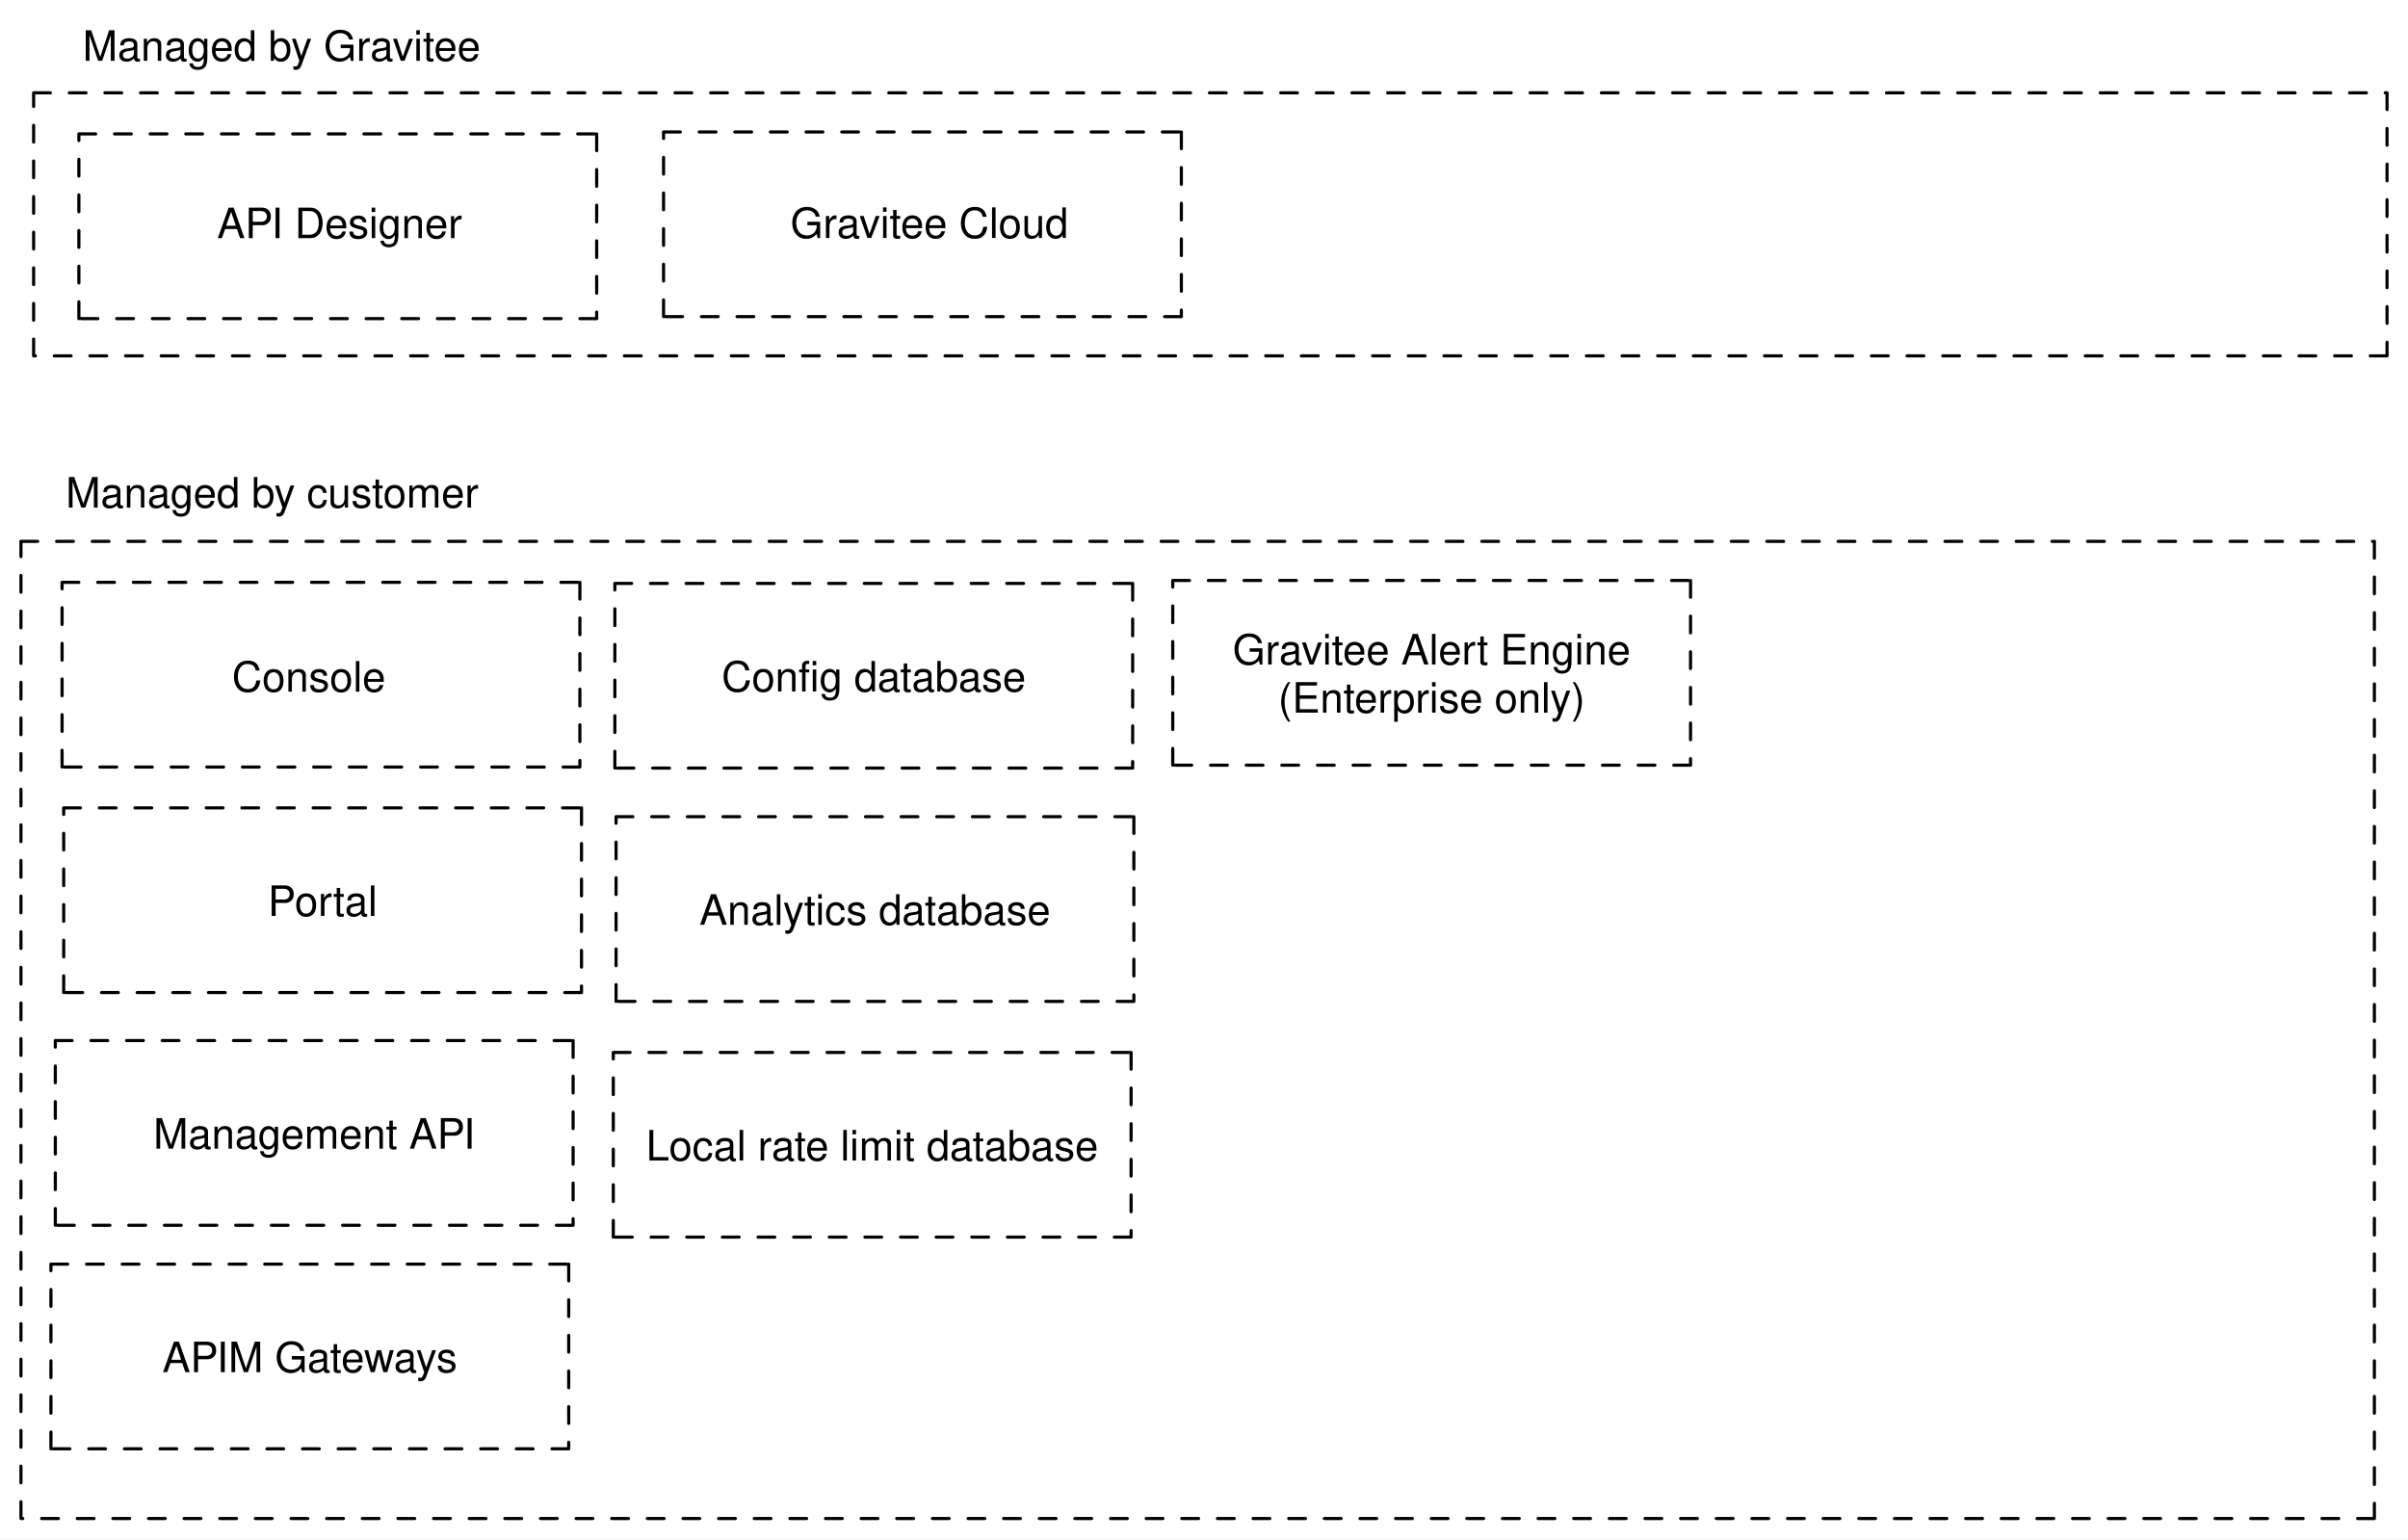
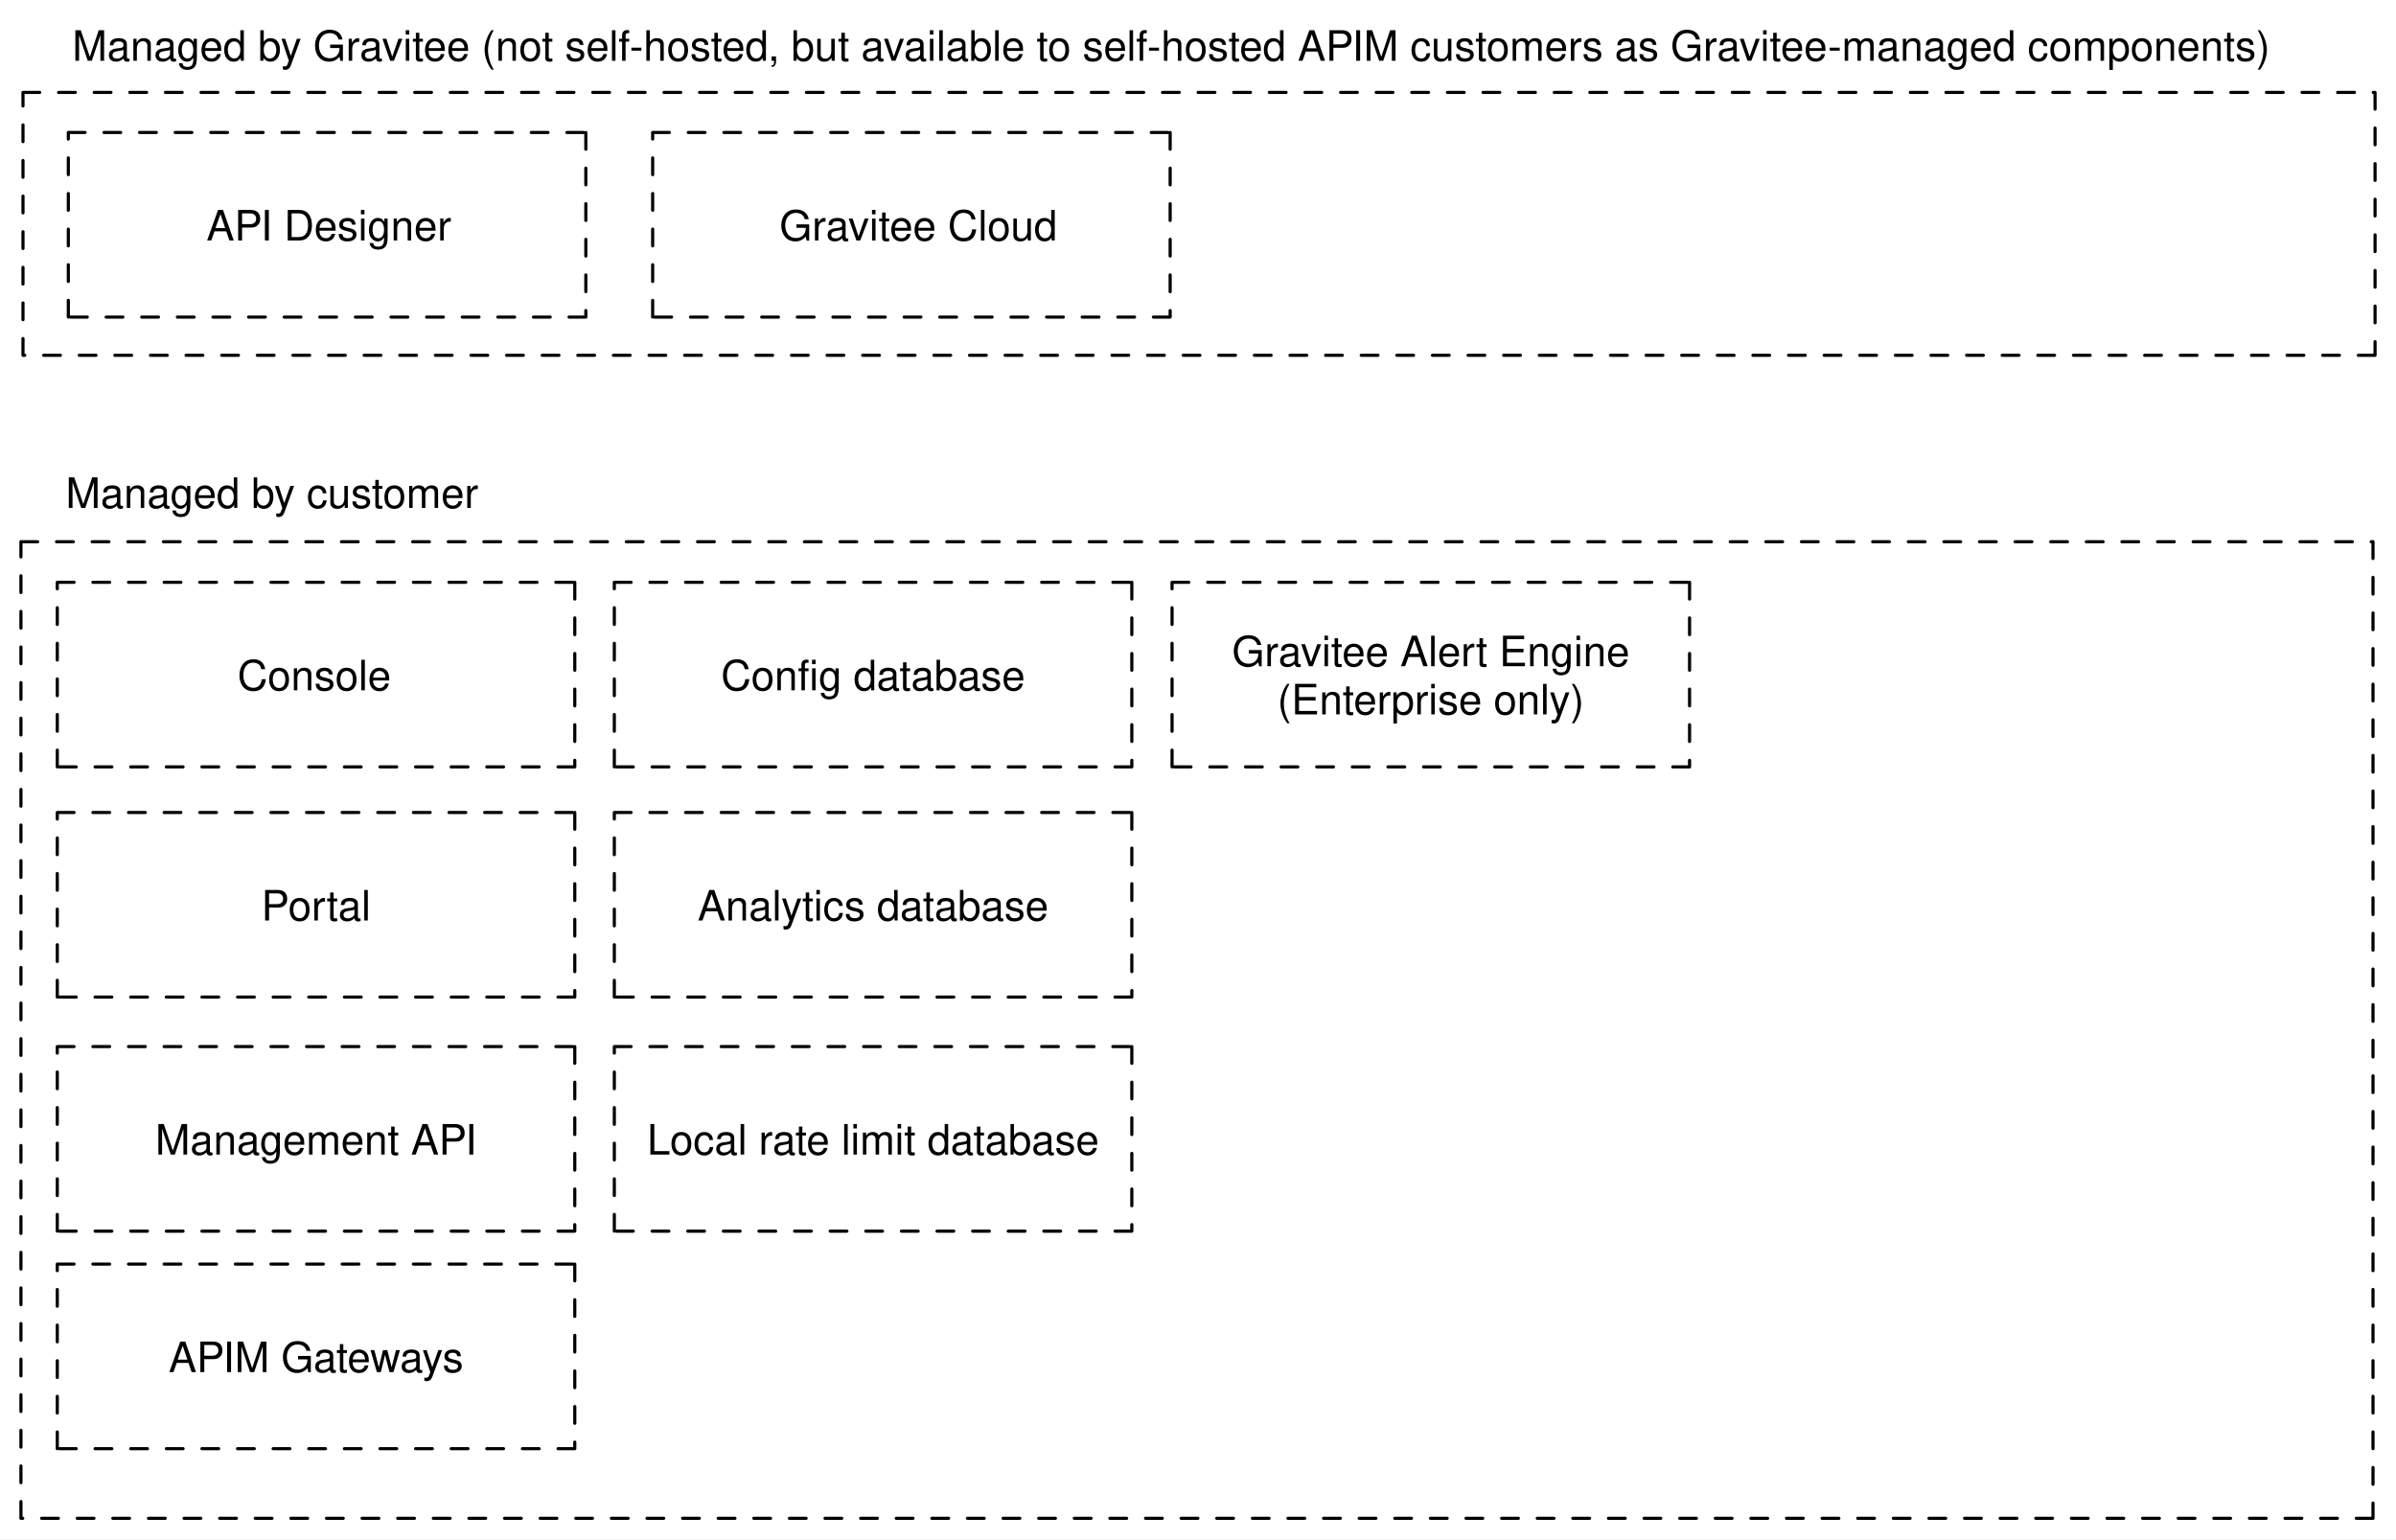
- <svg xmlns="http://www.w3.org/2000/svg" version="1.1" viewBox="0 0 1148.902 734.578" width="2297.805" height="1469.156">
+ <svg xmlns="http://www.w3.org/2000/svg" version="1.1" viewBox="0 0 1143.836 734.898" width="2287.672" height="1469.797">
  
-   eyJ2ZXJzaW9uIjoiMSIsImVuY29kaW5nIjoiYnN0cmluZyIsImNvbXByZXNzZWQiOnRydWUsImVuY29kZWQiOiJ4nN1cXNly4khcdTAwMTZ9768g3C8zXHUwMDExbXXuS7+ZzeXdgFx1MDAxYts1M+GQQYBASLIkwLii/n1S2Fx1MDAwNlx1MDAwMVx1MDAxMptBpVx1MDAxOT9UlJVabmaec+89NzP947dcXO4oXHUwMDE4u8bRX7kj47WhW2bT00dHf4TXh4bnm46tmtDkd99cdTAwMTl4jcmdnSBw/b/+/FN3Xa1tXHUwMDA2z47T01x1MDAxYU7//THDMvqGXHUwMDFk+OrGf6nfc7lcdTAwMWaTfyNcdTAwMWbyjEag223LmDwwaZp9XHUwMDBiXHUwMDAzuXj12rEn3yVEMlx1MDAwMihcdTAwMTDTXHUwMDFiTL+oPlx1MDAxN1x1MDAxOE3V2tIt35i1hJeOzi9KxHqs6I+97iU+XHUwMDA2T/fXp/7r7Kst07Jqwdh675Te6FxmvIhNfuA5PePebFx1MDAwNlx1MDAxZNVcdTAwMGVcdTAwMTeuT59r6n5HXHUwMDE5MG32nEG7Y1x1MDAxYn44XHUwMDAwYHrVcfWGXHUwMDE5jMNcdTAwMTeB2dX3UYje91x1MDAxYVx1MDAwZbfAXHUwMDFhVD1liE6vT55cdTAwMTRcXONcdTAwMTJJJjhdsKbgWI5cdTAwMTda8zuY/MzMedZcdTAwMWK9trLJbk7vXHQ83fZd3VOzNLtv9NlPiJAmqMSRb3RcZrPdXHTCRkQ1XG64gFx1MDAxMct8YzL8hFxugSCgaNpcdTAwMTB+1T1rToDwn+jw2M2P4bFcdTAwMDeWNTM0bChFwDN7ZuA29fdJhqrvSEIguGQznFim3Vt8neU0ejNcXEyu/vxjXHUwMDA3PDJOkvCohohwofq9MVx1MDAxZW89/5ze3lx1MDAxNfpcdTAwMTdD1H3pXffv2KWffTxyrkE1t3OYXGJcdTAwMWYlXHUwMDAwalx1MDAwMs2jIU04XHUwMDEyxrRlJGKIsCCApFx1MDAwMkRJMYT7XHUwMDAyYmC8XHUwMDA2cVx1MDAxOISCJmFcdTAwMTBSgjiDfFx1MDAwYlx1MDAxMJq1bj3olmueXHUwMDFjdIun1/ffh8Rtp1xiQrhcdTAwMTNcYjFgXHUwMDFhxXLZKVKsXHUwMDFkXHUwMDEwflx1MDAxMi/DXHUwMDBl4UXIKcQpX0DVTKRcdTAwMDA6oEJcdTAwMDDGYlx1MDAwYtDN5taxg5r5XHUwMDE2ji5cdTAwMDJzV8t637TGn7H+XHUwMDFklSFcdTAwMWHVXHUwMDAwXem23jaauedx7tTTh2ZgXHUwMDE40Vx1MDAwMfVccmXAXHUwMDA0inLu0Vx1MDAxM8tsh+A9sozWPKpcdTAwMDNTJVx1MDAxYdPmwHFnrVxyZYquXuedNVx1MDAxN7vkeGbbtHXrboVZO7FcdTAwMGKjxIxcdTAwMDNBhlx1MDAxMUZcdTAwMTFfso5cXD1cZnuPo4dcdTAwMGLfXHUwMDFit2/RyHo59vWrzJNcdTAwMGJJoVx1MDAxMY5cdTAwMThdZFx1MDAxN1ZcdTAwMWWWccpcdTAwMGbq41HEvlUkXHUwMDBi3Vx1MDAxY4Q44ur+L0nWXHUwMDE4+IHTN7yMkWxq1u65XHUwMDE0JCuYhjhS7Vx1MDAwMmxMtSvjoiw93Ouy/iBwz7+9dVp+OfPJXHUwMDE0XHUwMDA2RFsk1Fx1MDAwNFx1MDAxMoBrWFxuglx1MDAwZpjbI8I1QObkw5RvQqhcdTAwMWNPzMfXT+JBylRiT1x0SIF4aeb2iIskPEJcdTAwMDZcdTAwMDTkXGawzfHo6Lev7fywNTCGXHUwMDE16/lcdTAwMWJVX3WfM49HJSc1jlx1MDAxN7L4SXKPoIZcdTAwMTmHh1x1MDAxNJs7XHUwMDAyXHUwMDEyKVVAIFx1MDAxNamkW3vO8VdcdTAwMTc/eHLxQyl/RYxIl9fh0bvJ+91itdJ6JW/lKimcVFx1MDAwNCxlXHUwMDFlj8rVaGTeXHJ+olFcdTAwMWNYa+7qXHUwMDFlgcr7lcV0f2j8aJjBZ1x1MDAwZUJziWxkwq+fXHUwMDFjguuv7kPjpXxXgfD59P7x7mh638+P/2VcdTAwMDPqVKIkqKtcXFx1MDAwMEulaDfPuk9esf2ouy0xuGB5nlx1MDAwZlx1MDAxZdqUPmZcdTAwMWXqXHUwMDAyqeR6KeUmSFx1MDAxMUCiLPpdwrhcdTAwMDRcdTAwMDDJ/dX4dlx1MDAwMzpcdTAwMTau0TPaterZk6uPnlDn28XLcEugS75Vdr9cdTAwMTLoiXWbRG9cdTAwMGUlg1x1MDAxMFxuhfSNMVx1MDAxZc/u9DC+m7JkXHUwMDEwaFx1MDAwMCynu4RcdTAwMTKNLEnOvZdviFhcdTAwMDZ4jLLkXG7XXHUwMDEwMZhO8ZpSjPhcdTAwMTbYm83xLsqy4Ngts51TRuihjtxKVTZUd6JCdElX9s1mM+rf56Xlulx1MDAxNGRRbS6aulx1MDAxM+lQpGS3wDrKIUZcdTAwMThsQbp4T5N10lx0SjXI59eJJqQjUKOULSwt7b9mXHUwMDFhU84hbIl0mFx1MDAxMVwimOJCOkn8llx1MDAwZf9rpPusSOZOLEWZXFzJVjg3/m3/o1x1MDAxNPLJ9UzfyDm2Nf5nLFx1MDAxYlx0OlxmXHUwMDFi12RJi2zcuFx1MDAwZl9JXHUwMDAyYVx1MDAxMlehYFxiMFwi6eaCXHUwMDA3cz/oPlx1MDAxY5eCXHUwMDA3o0X4mf79tfRwnPkskDKoXHUwMDAxSpbISjHWYJiPZ1DxQK5oS1xiii9cYk1cdTAwMTOxo1x1MDAwMbpcdTAwMTZcdTAwMDBccst3d+0yfbJcdTAwMWVGjFx1MDAxNKqfiVp6+aJtwvNcdTAwMWKjWi8w41Z/XHUwMDA0V/V676H4XHUwMDBihVFi6FwiiZpcYlKOkHKZcvPYXHUwMDE13+vM00FKLaY8Slx1MDAxOdU4lfzA+Vwi32glQlx1MDAwMElcdTAwMDBcdTAwMDE4XvBcdTAwMWZcdTAwMTD++0To11x1MDAwMtyJXG5cdTAwMTRjXHUwMDE1ffxfk1iucfWLoSzG2t2DXHUwMDE2XHUwMDEziUFcdTAwMGJcdCokhJuHrNGgdMXzf7vomlx1MDAxNlsn54/3dqfnZp+jVGpcdTAwMWMv1ehcdTAwMTihXHUwMDFh44fdnrRrxZhSoK4nXGK8XHUwMDE5Y3v58+pJXHUwMDE584L75Lw0XHUwMDFmivclzFH6XHUwMDAx6/5cdTAwMWN0v53Ihmf9XavdV256ziXvZDBgRWuei1x1MDAwMVx1MDAwYqohl1tcdTAwMDWs+F5nnlxmXHUwMDFjxy7oMS40lSPBw4otXHUwMDE08bCrKlx1MDAxY5hcdTAwMDBcdTAwMGXZ+oxt71x1MDAwNMhOyLp0VIDJecqGnGX2zeDXRK41XHUwMDFlfzFyJVx1MDAxYr17XHUwMDAww5FF9lx1MDAwNdZcblx1MDAwMDnBcvNcdTAwMDBmlqzBy2nF4zeFIO9cdTAwMDK7ViQszc1kuy56co3CpdI7RUKTXHUwMDE5XWVCKnoxKVg8gdNcdTAwMGJNwrK4fj46bftmvX9z+VREdp1mdZGJJMcnoqJcdTAwMTOQXGZtvm9yLI3a8PupWYW2czl6u6w/kerof1x1MDAwMOo4XHUwMDBl6oxcdTAwMDBccmSxtoAx4iqtSFxiVOnhXFxcdTAwMTdcdTAwMTf3rWuv0Gxcct76iD2QKr31s4pzXHUwMDA2XHUwMDEya97KXHUwMDE4hFx1MDAxMY1uzF9cdTAwMDf0crs1uKvTy9b3SndcXKnAblx1MDAxM/bTLHrvXG50qJH5ZdPwQU6YxjOJdFx1MDAxOK5cdTAwMDBcbsDB/vYz7lx1MDAwNvV+Ue+eXG5cXHx5XHUwMDFj9kffqi+t1vF1NYNqY4XYIDysXHUwMDE1ky026sbHsfRAvuMueEmU217eXHUwMDA1XHUwMDFmXHUwMDE2kSlFXHUwMDBionzfQKdkXHUwMDE54HGb4Vx1MDAwNYdcdTAwMTTu04Wv2qcrOUJkXHUwMDBi6H1NRNw6XqBbqSqGNSn2omL4sHAnhqlpS6JcdTAwMThV2pFxsMX+s/hcYpp5hmFcdTAwMTl7zoRxpFFJXHUwMDBmXHUwMDFjSiCNiSFxcp5LwqDY406clVx1MDAxNFx1MDAxMySiO9LZXG5cdTAwMWZcdTAwMWGWO7k9S5Vqa1L8+N3xU0t3olx1MDAxY0aJYlx1MDAxY1x1MDAwMs6BUilbbISLXHUwMDBm5ZnnXHUwMDFjQVx1MDAxYSHzS52T3I1LXHJcdTAwMWT8+Fx0JJtxjlxuxqCyMY2DhYpzUnmc1Din4HuVO1UmjPSxnyrl1oiNpZWcOUNXMm6lYuI4MdJcdIZVoCNb7Pw/bVm6XHUwMDE3XFy/6Vapm8+Xr6xcdTAwMWJcdTAwMTjYmVx1MDAxN0xUYI0v6SVcdTAwMTXlNdV3mcFzKESpXGblXGZT2vW/12MoSd5fJO9VU5JcdTAwMWRzsVx1MDAwNVxu6/dla/RWentcdTAwMWE+XHUwMDFh7bdRxavcvVQyj0LMwdKi4Vx1MDAwNIdYXHUwMDAxgVx1MDAxY/Y8XHUwMDE0jDjIVZ5cdTAwMWby8Fx1MDAwNFx1MDAxNErrb1x1MDAxYjBcZulcdTAwMTbA+7Lnz1x1MDAxNVxyXznrbJw4nLNnJ04hzpNIXHUwMDE1XHUwMDFlLFx1MDAwMJJIvnkxTK+NOtAunnaGVt66teuXpnGW5rbrXVlcdTAwMTXzp0I+910vlIP3zao4r75MKlx1MDAwMsMjM9GZyNJcdTAwMTGur3Gq4Ni+Y223rnggOn2asps2oYnhiVGkYCTI5tJk2IRnhcA8c0awq4Pjt/OifSczTyRGiIaWI1x1MDAxM8BcdTAwMDcmXHUwMDExxFx1MDAxYrFcYlx1MDAwMVxuMJf7rCFnJzRNNyBcdTAwMTcsZ9DMXHUwMDAym1x1MDAxNix6J9VvXHUwMDFmpfEj3XVrgVx1MDAxYTF15zvF1FxcmM2Pbs/eezQ0jVF+XHUwMDE5XHUwMDBmv7cmP+FbJ0RccilhhFPy4+dvP/9cdTAwMGLExVx1MDAxNlx1MDAwNSJ9
+   eyJ2ZXJzaW9uIjoiMSIsImVuY29kaW5nIjoiYnN0cmluZyIsImNvbXByZXNzZWQiOnRydWUsImVuY29kZWQiOiJ4nN1cXFlz2khcdTAwMTd9z69QeV7mq4o1vS/zZtZ4N+DBdma+cskgQCAkWVx1MDAxMmCcyn+fXHUwMDE2dlglXHUwMDFiXGLIyvjBXHUwMDE1qyX17e5z7j33qjvfPmnaQTj2zIM/tVx1MDAwM/OpYdhW0zdGXHUwMDA3n6PrQ9NcdTAwMGYs11FNaPJ34Fx1MDAwZfzG5M5OXHUwMDE4esGff/xheJ7etsJcdTAwMDfX7elccrf/8phpm33TXHRcdTAwMDN149/qb037Nvk915FvNkLDadvm5IFJ06wvzPny1Vx1MDAwYteZ9Fx1MDAwYqnkTHJMwPRcdTAwMGUrKKj+QrOpmluGXHUwMDFkmLOW6NLByWmR2HdcdTAwMTXjrtc9w4fg/uaiXHUwMDFjPM26bVm2XVx1MDAwYsf2y6iMRmfgz1x1MDAxOVx1MDAxNYS+2zNvrGbYiXpfuj59rmlcdTAwMDRcdTAwMWRlwLTZd1x1MDAwN+2OY1x1MDAwNtFcZswsdT2jYYXj6EVgdvVlXHUwMDFh5u97iuabXHUwMDBiXHUwMDFkqLFShui0YfKo4DpcdTAwMDaAXHUwMDBiONfwYk7etV0/Muc3MPmZ2fNgNHptZZTTnN5cdTAwMTP6hlx1MDAxM3iGr9Zpdt/ox0AhQrqgXHUwMDEy81lcdTAwMWZcdTAwMWTTanfCqFx1MDAxMVGdLlx1MDAxYmBO5p9QIVx1MDAxMFx1MDAwNFx1MDAxNE1cdTAwMWKiXr3j5lx1MDAwNFxu/5+fXHUwMDFmp/k6P87AtmeGRlxyxTn4zJ5cdTAwMTl4TeNllSFcdTAwMTNcdTAwMWNJSFx1MDAwNZBMTttty+ktv852XHUwMDFivVx1MDAxOTAmV79/3lx1MDAwMpFMiCREXHUwMDEyjlx1MDAwNeKco7VcdTAwMDF55Vx1MDAwNyf06jrfP1x1MDAxZKLuY++if83Ogl9cdTAwMDCQXFyHam1cdTAwMTcwXHUwMDExPUpcdTAwMDDUXHUwMDA1+jg4XHUwMDEyxvRVJGKIsCCApFx1MDAwMkTEOOC7XHUwMDAyYmg+hXFcdTAwMTgkSCZhXHUwMDEwXHUwMDEyLCmGXHUwMDAwrlx1MDAwZkKr1q2H3VLNl4NuoXxx83VIvHaKIIRbgVx1MDAxMCusMVx1MDAwMFedXCLFOuRSLcdcdTAwMWVBXGIoW0VcdTAwMWbCy8hTwOOUUMRZJrE3W2LXXHRr1nM0yVxiLFxcLVx1MDAxOX3LXHUwMDFl/1xi+i/gjECpZujccIy22dRcdTAwMWXGWtk3hlZomtrvjlx1MDAxYmqBabdcdTAwMGU7bqCM+6w9XGZCzVx1MDAxOFx1MDAxYZZtPNimXHUwMDE2uvOt2tHV8bnWXHUwMDE4XHUwMDA0odtXKNaMYPqmw/7r25WQ8FxcJ1x1MDAxYf3/5tdLvcVyJniXXHUwMDBihlx1MDAxZNlWO2LIgW22XHUwMDE2qVx1MDAxM1pKz0ybQ9ebtTbUQFxy9Tr/uLk8Ya5vtS3HsK8/bNBbOVxiTN5wXHUwMDEwXHUwMDFjXHUwMDAzXHUwMDAxJWRrO4hcdTAwMWWGvbvR7Wngj9tXaGQ/XHUwMDFlXHUwMDA2xnnmXHUwMDFkXHUwMDA0kkInXHUwMDFjrcomrKJcdTAwMDTjdL+yXHTN2feWh2BQ2Vx1MDAwMfGcqPhPeohcdTAwMWZ4z1x1MDAxOIenZm2vXHUwMDA3XHUwMDExgklUQ0BcYo7lJoLw3DwtSVx1MDAxZve6rD9cYr2TL8+dVlDKviCUUo+071x1MDAwMqMmmFx1MDAwMEwneI+RXHUwMDE4XHUwMDExrlx1MDAwM7JcdTAwMTDsp2xcdTAwMTNCqVQhXHUwMDAxW5WEUOlcdTAwMDaVmtC53HGftFO525xcdTAwMWXbZ3aiVFFcdTAwMTJcdTAwMWFcdTAwMTmBSlx0S7B+uuxcdTAwMWFXT+3csDUwh1x1MDAxNfvhXHUwMDBiVZ16XHUwMDBmv1x1MDAwMFx1MDAxOIm+iIhJaoKgXHUwMDBl96lcdLdEXCJSXHRcclH5a0pcdTAwMTKRMcjSQVwiXHUwMDAxKFx0iVRcbjJcdTAwMWbx3sOhf5lcdTAwMGK6hWql9USeS1WSP6pcYljMPFx1MDAwZZWH0bEkKlx1MDAxOUO/XHUwMDA2XHUwMDE0IVCJilpcdTAwMTm6Oyi+Nsyws4CfXHUwMDA19Tq33lx1MDAxN/cuwfUn77bxWLquQPhQvrm7Ppje9/31X2/iXHUwMDFjqeCbXG7OXHUwMDE5JEk4h4BcdTAwMGKuplSuXHUwMDFm/4+esHNneC0xOGU5nlx1MDAwYm/blN5lXHUwMDFl6lx1MDAwMilFvaKzs4pzwriKgkjurjK5XHUwMDFkzLHwzJ7ZrlWP7z1jdI86X05cdTAwMWaHm8FcdTAwMWMrfNFdwTy52pRcYnCVTVxiySFZ35fHczs9gG+XSzIgdblcXFWaYJxinVMoXHUwMDE3vfzO601zXHUwMDEz/FYyyVx1MDAxNbAhYjCdmvumPna2yNskk3nXaVltTVx1MDAxOWFEqeNGiWRDXHJnPvdcXEkl+1azOe/eXHUwMDE3s8n3XHUwMDA0yHKCuWzqVqzDkCbRjinKXHUwMDAxKlx1MDAxMVmbdfGuJuusXHUwMDEzlK6UciekI0hH+yedjKngXHUwMDEwtkI6zFxiXHUwMDExjOJ0SLepx/850k1rnEe2ooxWdFx1MDAxNM7Nf5zfi1x1MDAxMZ8831xuTM117HF8aZag/bDxXHUwMDFkjbTMxrXHsFx1MDAxN1xyiClcdTAwMTFcdTAwMTRcdLZ+hMQ8XGK7t4fF8NZsXHUwMDExfmx8fSreXHUwMDFlZl5cdTAwMDImZjvqilx1MDAwZVZiZ0akIIRcXFx1MDAxMVf5k/g60FSLXHUwMDFkXGbQhVx1MDAwMGhYur5ul+i9fTtiJF/9odXSk4yOXHUwMDA1Ty7Naj3PzCvjXHUwMDBlnNfrvdvCXHUwMDA3ZkZJwVx1MDAwYrHE4MU5RpBwsX5cdTAwMTkqftCZJ4RcdTAwMTTxkpEyvJQs7Txy8bW+PVxiIFx0IFx1MDAwMMen+3vEfnZE5ZGKXHUwMDEzY1x1MDAxNXyCj9GV77j65UhcdTAwMTZj7fYxi4vknVVcdTAwMDRDTjBev2wxXHUwMDFhXHUwMDE0z3nuL1x1MDAwZl3QQuvo5O7G6fS87FM0KWYxXHUwMDEy7TGhJIshXHUwMDBiUVxu1PWEXHUwMDFjb8baXu6kelTCPO/du4/N28JNXHUwMDExc5R+xLo5XHUwMDAx3S9HsuHbf9VqN5XLnnvGO1x1MDAxOYxYhCWXq1x1MDAxOVx1MDAxNVx1MDAwMHCwvoSLXHUwMDFmdObpwIlO4lwiXHUwMDE241Q1SIn2W82b87JvXHUwMDE1OTBcdTAwMDFcdTAwMWOy9yXbzlx0kJ2wdeaqIKP5ylx1MDAwNs22+lb4MdHrXHUwMDFkp79cdTAwMWO9ko3ePogp9ZLEWlx1MDAxMjn2hVrYu/vgivbgsVxc8fllPsx5wKlcdTAwMTVcYktzXHUwMDFm3C4/d2Y660IqfDEp2O4+vm9cdTAwMTebhG1z42RUblx1MDAwN1a9f3l2X0BOnW5cdTAwMTib0vueylx1MDAxM/dcdTAwMWQr18yitIquj/WxNGvDr2WrXG5cdTAwMWT3bPR8Vr8n1dEvivUsqzUlojlW0eGjoW6I05vWhZ9vtlx1MDAwNs99xG5JlV5cdTAwMDVZhTpDieU0XHUwMDA0sdJcdMqxrVx1MDAwZvVSuzW4rtOz1tdKd1xcqcBuXHUwMDEz9tOsfe9cdTAwMTLqnDCdg72WvbeupEEoxIJK/lx1MDAxOKT3XHUwMDBiRrcscOHxbthcdTAwMWZ9qT62WodcdTAwMTfVXHUwMDBmRHpSwsFcdTAwMTN36FxuLFx1MDAxMJByg1xuWXwgS1x1MDAwZuJb7uCXQF9OKtIpkFGyiu243fuCQ1xud+m8d4m6n0shrlxcPzTsVPOFd/T1cr7wauFW5II8MS+ASilcYsTE+lx1MDAxZk/jY2fm2UWATmLYlU4yr2Z5LYphLlx0g2KHe3GyQ7GXfeaRYdGZj1Sp9o68j99cdTAwMTE/tXQrymGSuPOYY1xmOIFcdTAwMWJcdTAwMTTQ4oN49ilHYynHudTR3k+cQLJcdTAwMWXlqFA0UFx1MDAxMjKd85DpUm5ytqqsTFx1MDAxOFx1MDAxOeMgVca9k2WsfMpZMPRNwr2ZKonkXHUwMDAyXHUwMDE4RFx1MDAwMCBcdTAwMDY2qYCVW7bhh1x1MDAxN8+GXezmcqVz+1x1MDAxMoZO5lMlxSudxVx0yayePiGSYiBISlv+d3r4JFFwzcX75XRcdTAwMDYqh4NcYls/nanflOzRc/H5fnhntp9HXHUwMDE1v3L9WMk8XGYxozqLO5GMsNRcdTAwMDHY+3a1OS/5lvuHPDr7hFL6f1x1MDAxOTZcdTAwMDXfT7t/rWBcdTAwMDbKY2fjpOGCPdupqmT/LnH0jX6Tc7xGbdSBTqHcXHUwMDE52jn7yqmfWeZxmnuvt+SViE9k0tl6XHUwMDFk59pXWUVgdG5G8v9iXHUwMDFhk3edwLU3+7S4Jz79MGUrKlx1MDAxMZRcdTAwMTiioFx1MDAwMEJKKTaQSsMmPM6H1rE7gl1cdTAwMDNcdTAwMWM+n1x1MDAxNJxrmXkuMVx1MDAxNYpcdTAwMTBcdTAwMDarheWUYlx1MDAxNF6LTVxiUIC53GUtOTsxarpcdTAwMWQ5b7uDZlx1MDAxNli1ZNFcdTAwMGK5Pr2WyFx1MDAwZlxmz6uFasbUnS9UU2thNV+HPXvvwdAyR7lVPPzWmvxEb51cdTAwMTA2YoZcdTAwMTktybfvn77/XHUwMDBiipZcXMEifQ==
  <defs>
    <style class="style-fonts">
      @font-face {
        font-family: "Virgil";
        src: url("https://unpkg.com/@excalidraw/excalidraw@0.14.2/dist/excalidraw-assets/Virgil.woff2");
      }
      @font-face {
        font-family: "Cascadia";
        src: url("https://unpkg.com/@excalidraw/excalidraw@0.14.2/dist/excalidraw-assets/Cascadia.woff2");
      }
    </style>
  </defs>
-   <rect x="0" y="0" width="1148.902" height="734.578" fill="#ffffff" />
-   <g stroke-linecap="round" transform="translate(16.04297 44.29297) rotate(0 561.4297 62.75391)">
+   <rect x="0" y="0" width="1143.836" height="734.898" fill="#ffffff" />
+   <g stroke-linecap="round" transform="translate(10.97656 44.12109) rotate(0 561.4297 62.75391)">
    <path d="M0 0 C303.23 0, 606.45 0, 1122.86 0 M1122.86 0 C1122.86 35.2, 1122.86 70.39, 1122.86 125.51 M1122.86 125.51 C681.65 125.51, 240.43 125.51, 0 125.51 M0 125.51 C0 79.8, 0 34.09, 0 0" stroke="#000000" stroke-width="1.5" fill="none" stroke-dasharray="8 9" />
  </g>
-   <g stroke-linecap="round" transform="translate(10 258.3281) rotate(0 561.4297 233.125)">
+   <g stroke-linecap="round" transform="translate(10 258.6484) rotate(0 561.4297 233.125)">
    <path d="M0 0 C263.84 0, 527.67 0, 1122.86 0 M1122.86 0 C1122.86 104.32, 1122.86 208.65, 1122.86 466.25 M1122.86 466.25 C768.71 466.25, 414.56 466.25, 0 466.25 M0 466.25 C0 363.7, 0 261.14, 0 0" stroke="#000000" stroke-width="1.5" fill="none" stroke-dasharray="8 9" />
  </g>
-   <g transform="translate(39.41797 10) rotate(0 96.5 11.5)">
-     <text x="0" y="19" font-family="Helvetica, Segoe UI Emoji" font-size="20px" fill="#000000" text-anchor="start" style="white-space: pre;" direction="ltr">Managed by Gravitee</text>
+   <g transform="translate(34.48047 10) rotate(0 528 11.5)">
+     <text x="0" y="19" font-family="Helvetica, Segoe UI Emoji" font-size="20px" fill="#000000" text-anchor="start" style="white-space: pre;" direction="ltr">Managed by Gravitee (not self-hosted, but available to self-hosted APIM customers as Gravitee-managed components)</text>
  </g>
-   <g transform="translate(31.35156 223.1758) rotate(0 100 11.5)">
+   <g transform="translate(31.35156 223.4961) rotate(0 100 11.5)">
    <text x="0" y="19" font-family="Helvetica, Segoe UI Emoji" font-size="20px" fill="#000000" text-anchor="start" style="white-space: pre;" direction="ltr">Managed by customer</text>
  </g>
-   <g stroke-linecap="round" transform="translate(37.63672 63.89844) rotate(0 123.5234 44.06445)">
+   <g stroke-linecap="round" transform="translate(32.61719 63.25781) rotate(0 123.5234 44.06445)">
    <path d="M0 0 C82.76 0, 165.52 0, 247.05 0 M247.05 0 C247.05 18.16, 247.05 36.32, 247.05 88.13 M247.05 88.13 C181.85 88.13, 116.65 88.13, 0 88.13 M0 88.13 C0 66.28, 0 44.42, 0 0" stroke="#000000" stroke-width="1.5" fill="none" stroke-dasharray="8 9" />
  </g>
-   <g stroke-linecap="round" transform="translate(29.61719 277.8672) rotate(0 123.5234 44.06445)">
+   <g stroke-linecap="round" transform="translate(27.34766 278.0078) rotate(0 123.5234 44.06445)">
    <path d="M0 0 C86.41 0, 172.82 0, 247.05 0 M247.05 0 C247.05 28.63, 247.05 57.26, 247.05 88.13 M247.05 88.13 C169.75 88.13, 92.45 88.13, 0 88.13 M0 88.13 C0 64.75, 0 41.36, 0 0" stroke="#000000" stroke-width="1.5" fill="none" stroke-dasharray="8 9" />
  </g>
-   <g stroke-linecap="round" transform="translate(293.3633 278.3828) rotate(0 123.5234 44.06445)">
+   <g stroke-linecap="round" transform="translate(293.2734 278.0078) rotate(0 123.5234 44.06445)">
    <path d="M0 0 C60.44 0, 120.87 0, 247.05 0 M247.05 0 C247.05 19.78, 247.05 39.56, 247.05 88.13 M247.05 88.13 C151.37 88.13, 55.7 88.13, 0 88.13 M0 88.13 C0 69.4, 0 50.67, 0 0" stroke="#000000" stroke-width="1.5" fill="none" stroke-dasharray="8 9" />
  </g>
-   <g stroke-linecap="round" transform="translate(559.5352 276.9922) rotate(0 123.5234 44.06445)">
+   <g stroke-linecap="round" transform="translate(559.5352 278.0078) rotate(0 123.5234 44.06445)">
    <path d="M0 0 C70.79 0, 141.59 0, 247.05 0 M247.05 0 C247.05 20.36, 247.05 40.71, 247.05 88.13 M247.05 88.13 C189.62 88.13, 132.19 88.13, 0 88.13 M0 88.13 C0 67.25, 0 46.37, 0 0" stroke="#000000" stroke-width="1.5" fill="none" stroke-dasharray="8 9" />
  </g>
-   <g transform="translate(342.8867 310.9473) rotate(0 74 11.5)">
+   <g transform="translate(342.7969 310.5723) rotate(0 74 11.5)">
    <text x="74" y="19" font-family="Helvetica, Segoe UI Emoji" font-size="20px" fill="#000000" text-anchor="middle" style="white-space: pre;" direction="ltr">Config database</text>
  </g>
-   <g transform="translate(588.0586 298.0566) rotate(0 95 23)">
+   <g transform="translate(588.0586 299.0723) rotate(0 95 23)">
    <text x="95" y="19" font-family="Helvetica, Segoe UI Emoji" font-size="20px" fill="#000000" text-anchor="middle" style="white-space: pre;" direction="ltr">Gravitee Alert Engine</text>
    <text x="95" y="42" font-family="Helvetica, Segoe UI Emoji" font-size="20px" fill="#000000" text-anchor="middle" style="white-space: pre;" direction="ltr">(Enterprise only)</text>
  </g>
-   <g stroke-linecap="round" transform="translate(293.9336 389.6953) rotate(0 123.5234 44.06445)">
+   <g stroke-linecap="round" transform="translate(293.2734 387.9121) rotate(0 123.5234 44.06445)">
    <path d="M0 0 C92.25 0, 184.5 0, 247.05 0 M247.05 0 C247.05 26.75, 247.05 53.5, 247.05 88.13 M247.05 88.13 C194.97 88.13, 142.88 88.13, 0 88.13 M0 88.13 C0 68.15, 0 48.16, 0 0" stroke="#000000" stroke-width="1.5" fill="none" stroke-dasharray="8 9" />
  </g>
-   <g transform="translate(332.457 422.2598) rotate(0 85 11.5)">
+   <g transform="translate(331.7969 420.4766) rotate(0 85 11.5)">
    <text x="85" y="19" font-family="Helvetica, Segoe UI Emoji" font-size="20px" fill="#000000" text-anchor="middle" style="white-space: pre;" direction="ltr">Analytics database</text>
  </g>
-   <g stroke-linecap="round" transform="translate(292.6133 502.1797) rotate(0 123.5234 44.06445)">
+   <g stroke-linecap="round" transform="translate(293.2734 499.6758) rotate(0 123.5234 44.06445)">
    <path d="M0 0 C50.07 0, 100.13 0, 247.05 0 M247.05 0 C247.05 22.87, 247.05 45.74, 247.05 88.13 M247.05 88.13 C189.48 88.13, 131.91 88.13, 0 88.13 M0 88.13 C0 57.69, 0 27.25, 0 0" stroke="#000000" stroke-width="1.5" fill="none" stroke-dasharray="8 9" />
  </g>
-   <g transform="translate(306.6367 534.7441) rotate(0 109.5 11.5)">
+   <g transform="translate(307.2969 532.2402) rotate(0 109.5 11.5)">
    <text x="109.5" y="19" font-family="Helvetica, Segoe UI Emoji" font-size="20px" fill="#000000" text-anchor="middle" style="white-space: pre;" direction="ltr">Local rate limit database</text>
  </g>
-   <g stroke-linecap="round" transform="translate(30.39453 385.4883) rotate(0 123.5234 44.06445)">
+   <g stroke-linecap="round" transform="translate(27.34766 387.9121) rotate(0 123.5234 44.06445)">
    <path d="M0 0 C51.25 0, 102.51 0, 247.05 0 M247.05 0 C247.05 26.16, 247.05 52.32, 247.05 88.13 M247.05 88.13 C149.56 88.13, 52.08 88.13, 0 88.13 M0 88.13 C0 65.45, 0 42.76, 0 0" stroke="#000000" stroke-width="1.5" fill="none" stroke-dasharray="8 9" />
  </g>
-   <g stroke-linecap="round" transform="translate(26.39453 496.5312) rotate(0 123.5234 44.06445)">
+   <g stroke-linecap="round" transform="translate(27.34766 499.6758) rotate(0 123.5234 44.06445)">
    <path d="M0 0 C59.78 0, 119.57 0, 247.05 0 M247.05 0 C247.05 32.84, 247.05 65.68, 247.05 88.13 M247.05 88.13 C162.8 88.13, 78.55 88.13, 0 88.13 M0 88.13 C0 63.91, 0 39.7, 0 0" stroke="#000000" stroke-width="1.5" fill="none" stroke-dasharray="8 9" />
  </g>
-   <g stroke-linecap="round" transform="translate(24.30078 603.2031) rotate(0 123.5234 44.06445)">
+   <g stroke-linecap="round" transform="translate(27.34766 603.5234) rotate(0 123.5234 44.06445)">
    <path d="M0 0 C88.12 0, 176.23 0, 247.05 0 M247.05 0 C247.05 19.95, 247.05 39.91, 247.05 88.13 M247.05 88.13 C165.51 88.13, 83.98 88.13, 0 88.13 M0 88.13 C0 65.4, 0 42.66, 0 0" stroke="#000000" stroke-width="1.5" fill="none" stroke-dasharray="8 9" />
  </g>
-   <g transform="translate(126.918 418.0527) rotate(0 27 11.5)">
+   <g transform="translate(123.8711 420.4766) rotate(0 27 11.5)">
    <text x="27" y="19" font-family="Helvetica, Segoe UI Emoji" font-size="20px" fill="#000000" text-anchor="middle" style="white-space: pre;" direction="ltr">Portal</text>
  </g>
-   <g transform="translate(72.41797 529.0957) rotate(0 77.5 11.5)">
+   <g transform="translate(73.37109 532.2402) rotate(0 77.5 11.5)">
    <text x="77.5" y="19" font-family="Helvetica, Segoe UI Emoji" font-size="20px" fill="#000000" text-anchor="middle" style="white-space: pre;" direction="ltr">Management API</text>
  </g>
-   <g transform="translate(75.32422 635.7676) rotate(0 72.5 11.5)">
+   <g transform="translate(78.37109 636.0879) rotate(0 72.5 11.5)">
    <text x="72.5" y="19" font-family="Helvetica, Segoe UI Emoji" font-size="20px" fill="#000000" text-anchor="middle" style="white-space: pre;" direction="ltr">APIM Gateways</text>
  </g>
-   <g stroke-linecap="round" transform="translate(316.5977 62.96094) rotate(0 123.5234 44.06445)">
+   <g stroke-linecap="round" transform="translate(311.5781 63.25781) rotate(0 123.5234 44.06445)">
    <path d="M0 0 C74.72 0, 149.44 0, 247.05 0 M247.05 0 C247.05 18.64, 247.05 37.29, 247.05 88.13 M247.05 88.13 C181.78 88.13, 116.51 88.13, 0 88.13 M0 88.13 C0 64.43, 0 40.72, 0 0" stroke="#000000" stroke-width="1.5" fill="none" stroke-dasharray="8 9" />
  </g>
-   <g transform="translate(103.5586 94.64844) rotate(0 60 11.5)">
+   <g transform="translate(98.53906 95.82227) rotate(0 60 11.5)">
    <text x="0" y="19" font-family="Helvetica, Segoe UI Emoji" font-size="20px" fill="#000000" text-anchor="start" style="white-space: pre;" direction="ltr">API Designer</text>
  </g>
-   <g transform="translate(110.6719 311.0156) rotate(0 37.5 11.5)">
+   <g transform="translate(113.3711 310.5723) rotate(0 37.5 11.5)">
    <text x="0" y="19" font-family="Helvetica, Segoe UI Emoji" font-size="20px" fill="#000000" text-anchor="start" style="white-space: pre;" direction="ltr">Console</text>
  </g>
-   <g transform="translate(377.1289 94.53516) rotate(0 67.5 11.5)">
+   <g transform="translate(372.1094 95.82227) rotate(0 67.5 11.5)">
    <text x="0" y="19" font-family="Helvetica, Segoe UI Emoji" font-size="20px" fill="#000000" text-anchor="start" style="white-space: pre;" direction="ltr">Gravitee Cloud</text>
  </g>
</svg>
